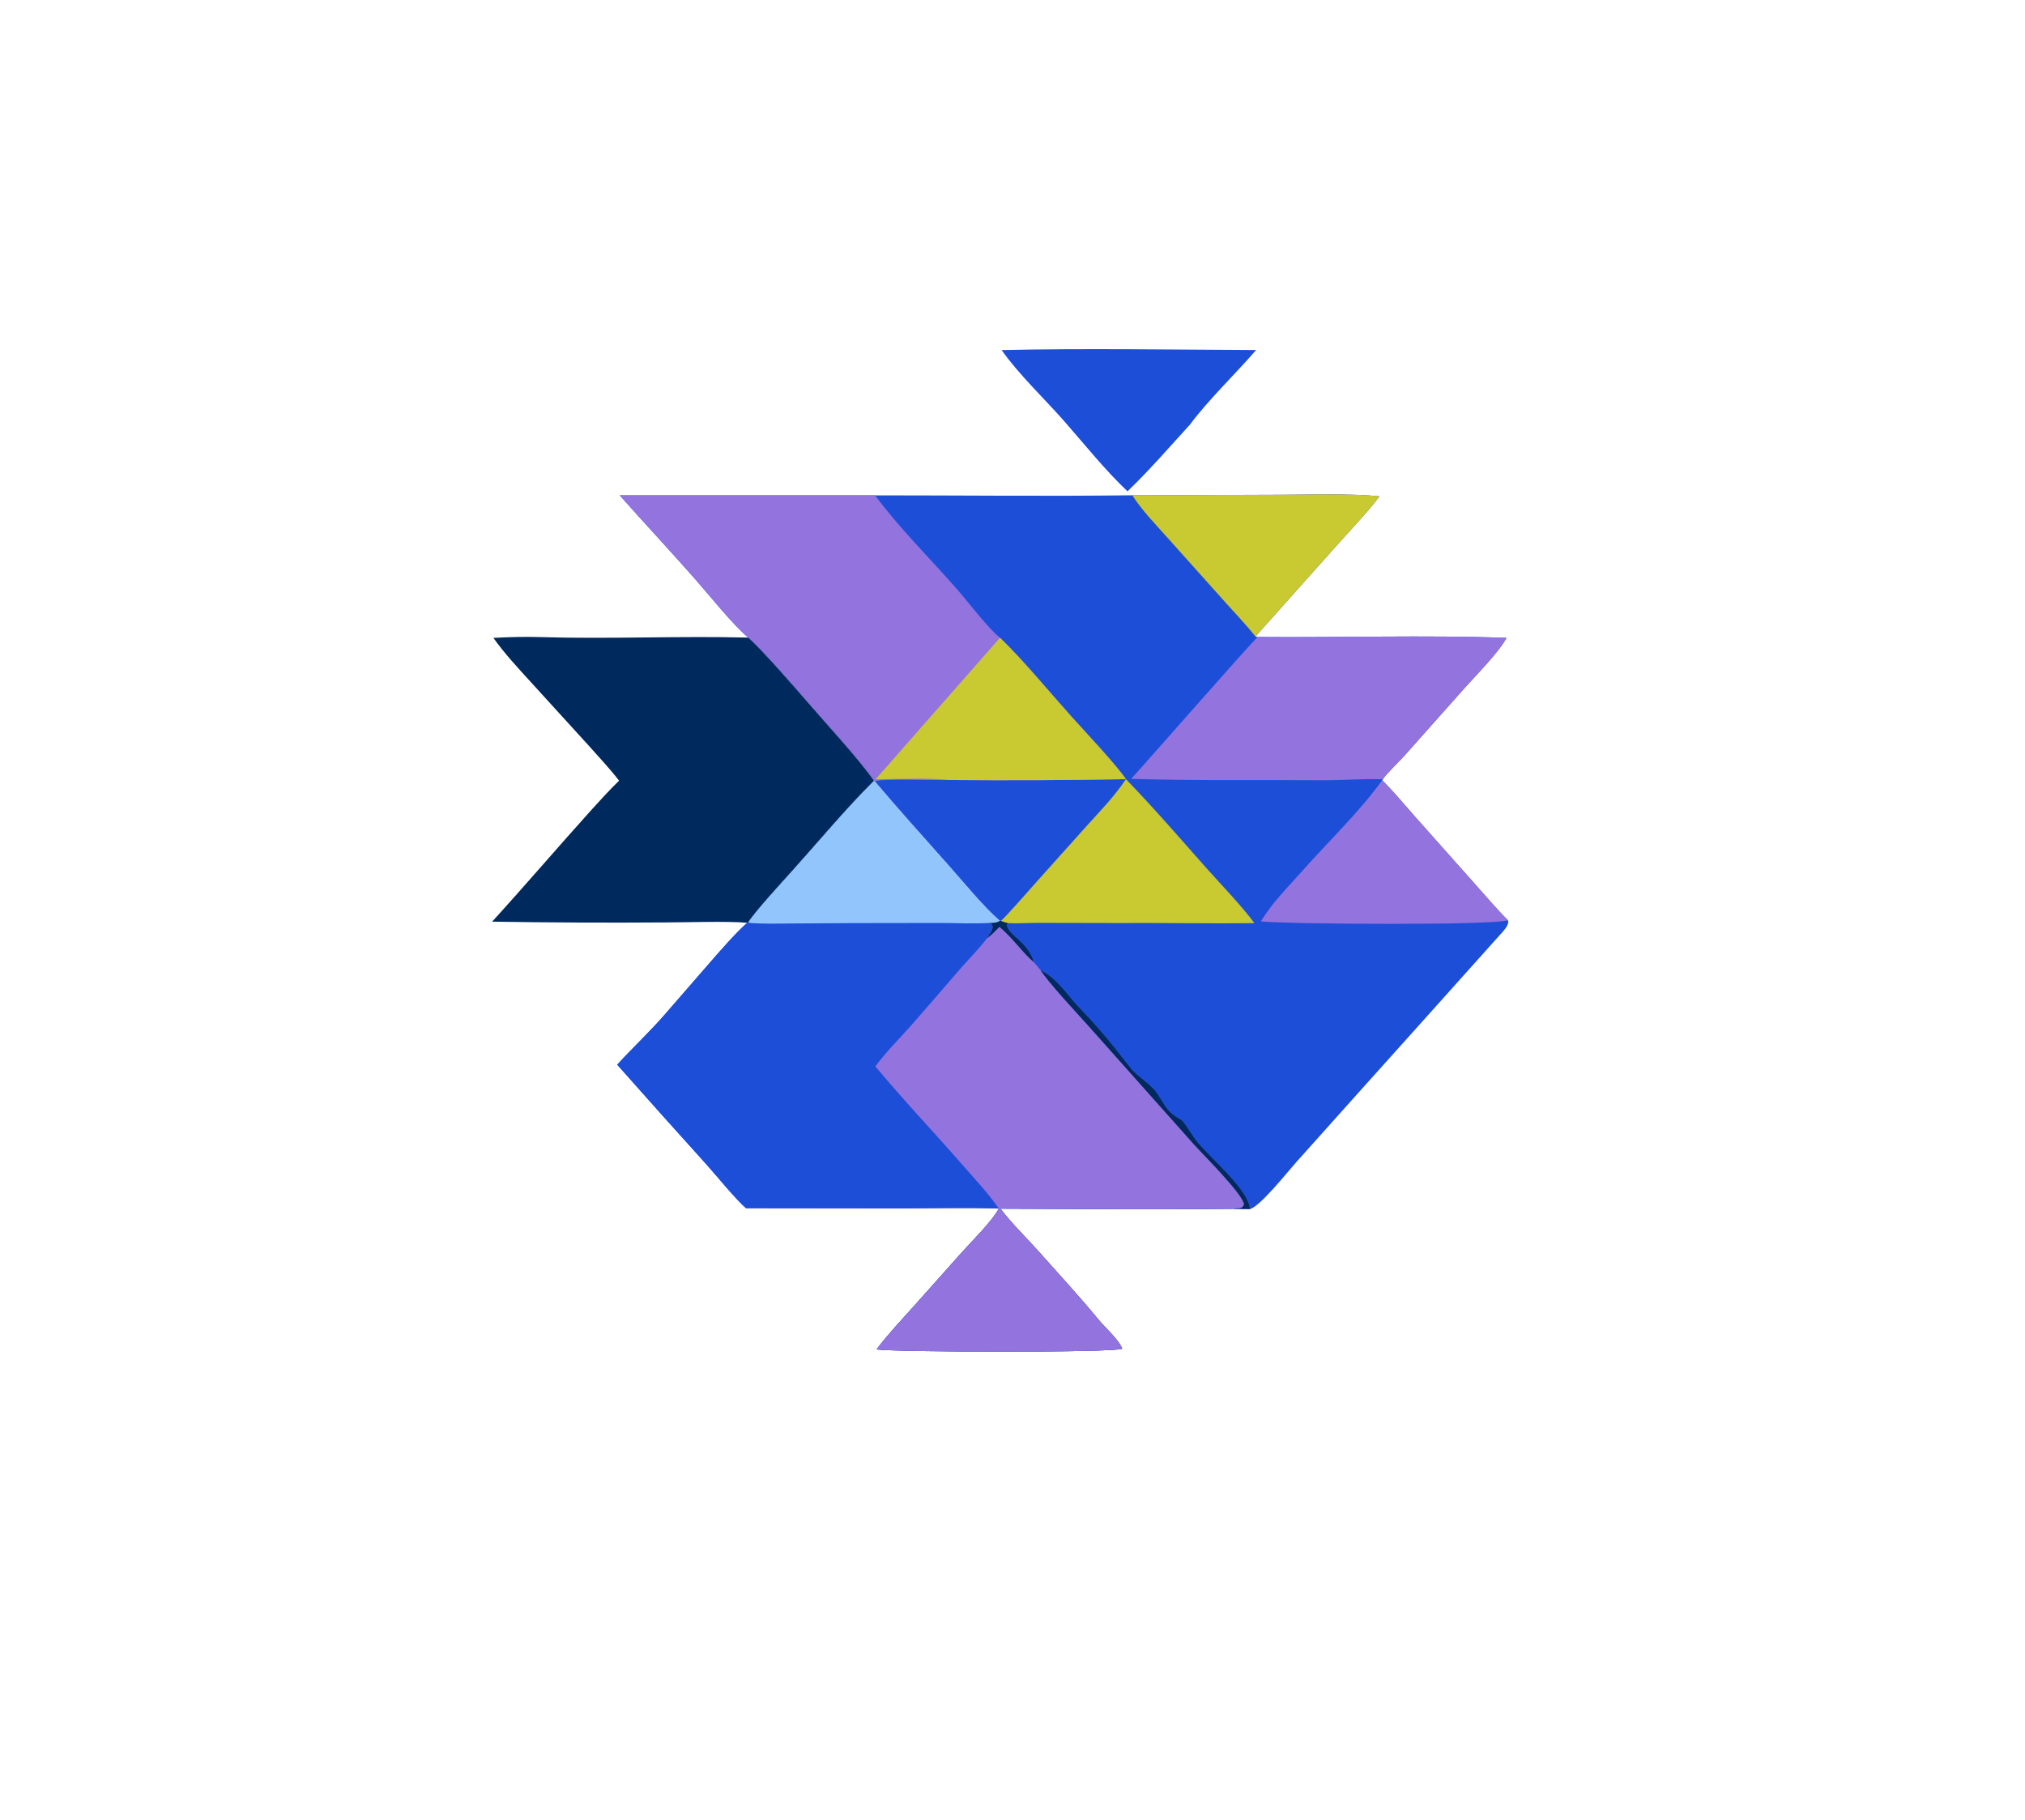
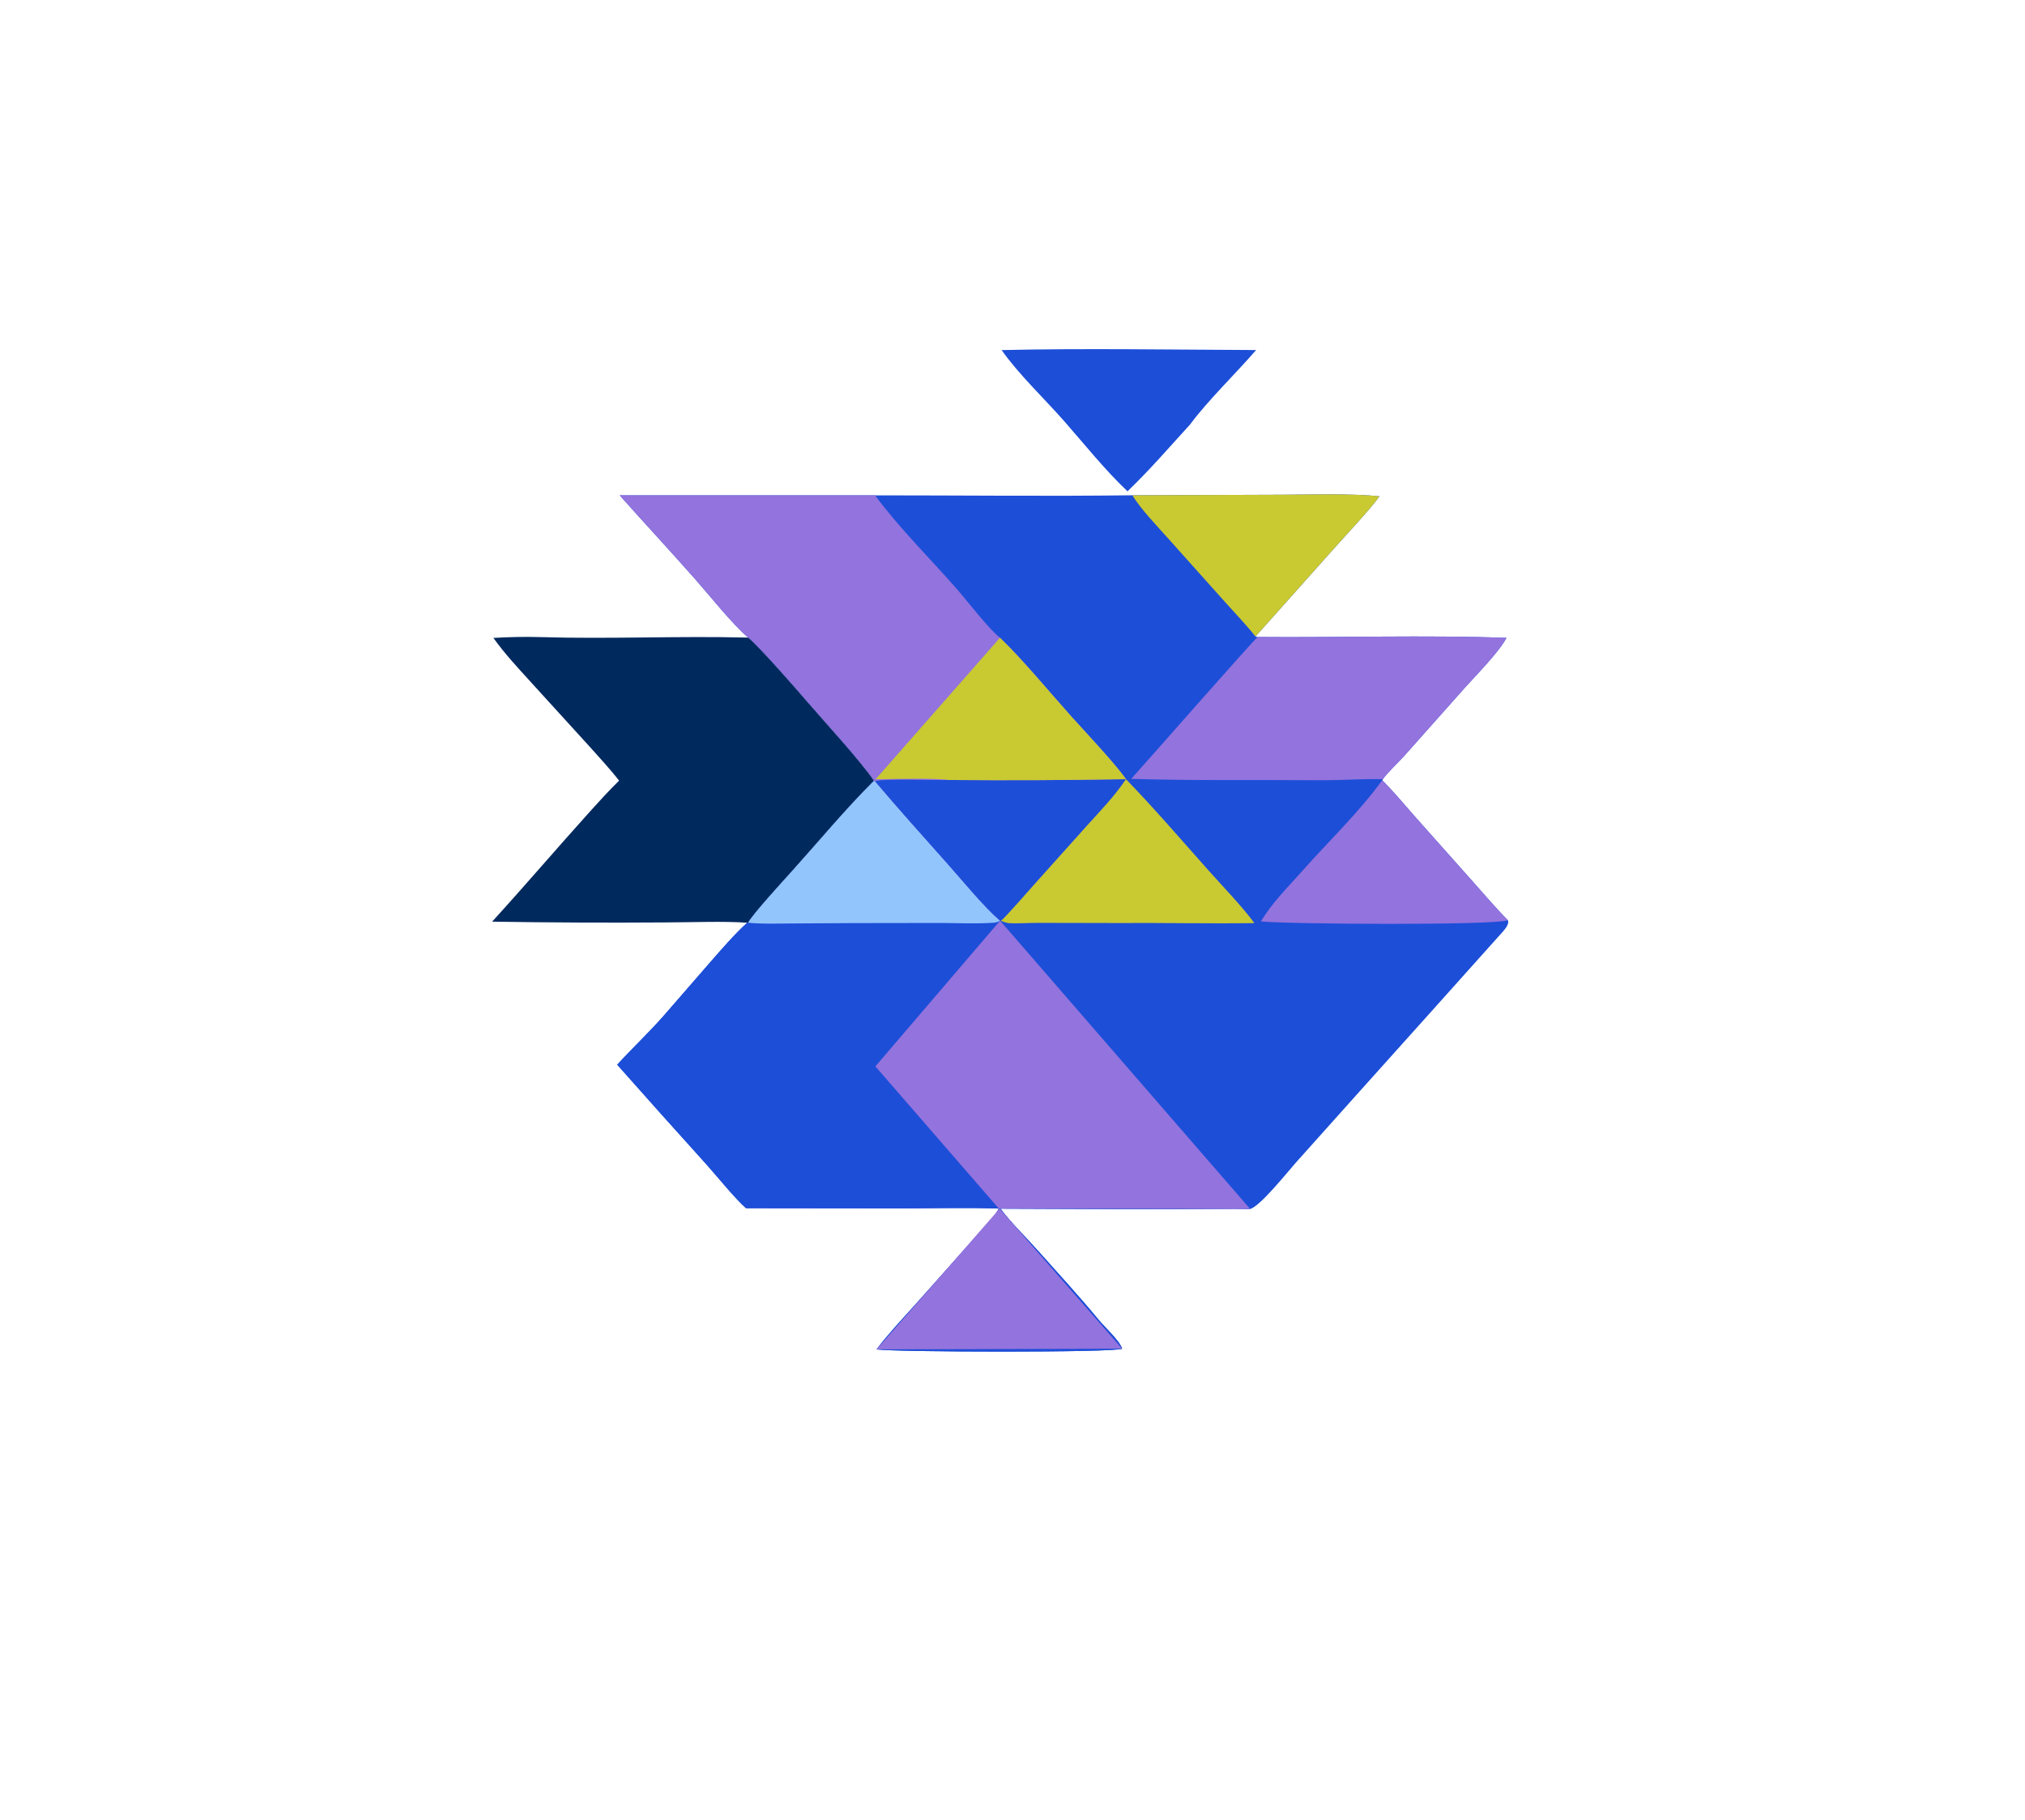
<svg xmlns="http://www.w3.org/2000/svg" width="1024" height="920" viewBox="0 0 1024 920">
  <style>@keyframes fava-palette-cycle{0%,100%{fill:#1D4ED8}25%{fill:#9373DD}50%{fill:#C9C932}75%{fill:#00295E}}#fava-palette-loop path{animation:fava-palette-cycle 8s linear infinite}@media(prefers-reduced-motion:reduce){#fava-palette-loop path{animation:none}}</style>
  <g id="fava-palette-loop">
-     <path style="animation-delay:-0.000s" fill="#1D4ED8" transform="scale(0.610979 0.61089)" d="M937.2 409.99L1061.15 409.534C1084.21 409.446 1119.37 408.399 1141.71 410.872C1133.58 422.152 1114.39 442.469 1104.33 453.766L1039.1 526.941L1040.98 527.317C1108.44 527.919 1180.16 525.592 1246.86 528.033C1240.42 540.084 1221.99 558.566 1212.07 569.677L1161.97 626.033C1158.55 629.836 1146.09 641.905 1144.59 645.073L1144.03 645.842C1153.66 655.578 1162.52 666.211 1171.57 676.516L1218.32 729.032C1227.81 739.657 1238.03 751.772 1247.96 761.711C1249.74 765.378 1243.88 771.162 1241.37 773.967C1202.05 817.996 1162.57 861.89 1123.16 905.841L1072.59 962.355C1065.69 970.134 1043.02 998.579 1034.71 1000.8L1020.86 1000.62C957.064 1001.24 891.86 1000.79 828.002 1000.52C838.129 1013.8 848.684 1023.64 859.704 1036.04C876.344 1054.77 893.467 1073.3 909.372 1092.63C914.463 1098.82 926.435 1109.49 928.761 1116.48C922.148 1119.79 740.987 1119.34 725.496 1117.02C734.552 1104.94 746.522 1092.25 756.685 1080.9L796.352 1036.41C804.973 1026.91 820.984 1011.07 826.699 1000.47C801.752 999.528 773.391 1000.24 748.221 1000.31L617.472 1000.16C608.911 992.837 593.026 973.206 584.66 963.891C559.911 936.508 535.301 909 510.83 881.369C523.506 867.399 536.748 855.206 549.89 840.181L587.607 796.785C596.193 786.932 608.801 772.389 618.428 763.858L619.075 763.791C622.928 756.636 647.778 729.535 654.82 721.72C677.327 696.741 699.544 669.86 723.272 646.235C710.846 628.345 682.835 598.073 668.27 581.15C657.891 569.09 630.423 537.612 619.27 527.806C605.905 516.426 587.84 493.555 575.52 479.587C554.851 456.154 533.591 433.337 512.902 410.042L724.267 410.05C794.687 410.036 866.946 410.898 937.2 409.99Z" />
-     <path style="animation-delay:-0.533s" fill="#1D4ED8" transform="scale(0.610979 0.61089)" d="M723.272 646.235L724.317 646.802C744.065 670.091 764.658 693.048 784.982 715.859C797.343 729.732 813.985 750.291 827.72 762.132L828.442 762.297C831.021 763.29 831.788 763.539 834.472 764.16L833.28 765.643C834.887 774.657 850.907 779.388 855.703 796.542L861.133 802.957C876.245 810.929 882.832 823.293 893.88 834.707C909.236 850.57 922.18 866.453 935.622 883.887C940.671 890.434 951.566 896.791 956.795 903.715C964.615 914.744 964.878 920.062 977.877 927.109C980.127 928.329 988.888 943.474 991.637 946.009C1002.25 958.655 1028.93 981.451 1033.63 996.562C1034.07 997.954 1034.43 999.371 1034.71 1000.8L1020.86 1000.62C957.064 1001.24 891.86 1000.79 828.002 1000.52C838.129 1013.8 848.684 1023.64 859.704 1036.04C876.344 1054.77 893.467 1073.3 909.372 1092.63C914.463 1098.82 926.435 1109.49 928.761 1116.48C922.148 1119.79 740.987 1119.34 725.496 1117.02C734.552 1104.94 746.522 1092.25 756.685 1080.9L796.352 1036.41C804.973 1026.91 820.984 1011.07 826.699 1000.47C801.752 999.528 773.391 1000.24 748.221 1000.31L617.472 1000.16C608.911 992.837 593.026 973.206 584.66 963.891C559.911 936.508 535.301 909 510.83 881.369C523.506 867.399 536.748 855.206 549.89 840.181L587.607 796.785C596.193 786.932 608.801 772.389 618.428 763.858L619.075 763.791C622.928 756.636 647.778 729.535 654.82 721.72C677.327 696.741 699.544 669.86 723.272 646.235Z" />
-     <path style="animation-delay:-1.066s" fill="#9373DD" transform="scale(0.610979 0.61089)" d="M827.72 762.132L828.442 762.297C831.021 763.29 831.788 763.539 834.472 764.16L833.28 765.643C834.887 774.657 850.907 779.388 855.703 796.542L861.133 802.957C876.245 810.929 882.832 823.293 893.88 834.707C909.236 850.57 922.18 866.453 935.622 883.887C940.671 890.434 951.566 896.791 956.795 903.715C964.615 914.744 964.878 920.062 977.877 927.109C980.127 928.329 988.888 943.474 991.637 946.009C1002.25 958.655 1028.93 981.451 1033.63 996.562C1034.07 997.954 1034.43 999.371 1034.71 1000.8L1020.86 1000.62C957.064 1001.24 891.86 1000.79 828.002 1000.52C838.129 1013.8 848.684 1023.64 859.704 1036.04C876.344 1054.77 893.467 1073.3 909.372 1092.63C914.463 1098.82 926.435 1109.49 928.761 1116.48C922.148 1119.79 740.987 1119.34 725.496 1117.02C734.552 1104.94 746.522 1092.25 756.685 1080.9L796.352 1036.41C804.973 1026.91 820.984 1011.07 826.699 1000.47C817.78 987.586 806.286 975.401 795.914 963.528C772.163 936.339 747.595 910.57 724.519 882.759C733.284 870.745 744.073 860.223 753.896 849.105C766.966 834.31 779.817 819.248 792.727 804.305C800.396 795.428 809.87 785.865 816.899 776.741C819.08 772.478 822.817 769.88 821.011 765.158L818.131 764.068C822.058 763.735 824.383 764.18 827.72 762.132Z" />
-     <path style="animation-delay:-1.599s" fill="#00295E" transform="scale(0.610979 0.61089)" d="M861.133 802.957C876.245 810.929 882.832 823.293 893.88 834.707C909.236 850.57 922.18 866.453 935.622 883.887C940.671 890.434 951.566 896.791 956.795 903.715C964.615 914.744 964.878 920.062 977.877 927.109C980.127 928.329 988.888 943.474 991.637 946.009C1002.25 958.655 1028.93 981.451 1033.63 996.562C1034.07 997.954 1034.43 999.371 1034.71 1000.8L1020.86 1000.62C1025.09 999.765 1027.6 1001.42 1029.6 997.246C1029.53 989.268 995.507 955.588 988.05 947.235L901.183 849.661C892.416 839.865 867.249 812.892 861.133 802.957Z" />
-     <path style="animation-delay:-2.132s" fill="#00295E" transform="scale(0.610979 0.61089)" d="M827.72 762.132L828.442 762.297C831.021 763.29 831.788 763.539 834.472 764.16L833.28 765.643C834.887 774.657 850.907 779.388 855.703 796.542C846.486 788.788 838.708 777.046 827.234 767.228C823.41 771.151 821.222 773.433 816.899 776.741C819.08 772.478 822.817 769.88 821.011 765.158L818.131 764.068C822.058 763.735 824.383 764.18 827.72 762.132Z" />
-     <path style="animation-delay:-2.665s" fill="#93C5FD" transform="scale(0.610979 0.61089)" d="M723.272 646.235L724.317 646.802C744.065 670.091 764.658 693.048 784.982 715.859C797.343 729.732 813.985 750.291 827.72 762.132C824.383 764.18 822.058 763.735 818.131 764.068C804.939 764.706 791.127 764.074 777.83 764.036L706.565 764.144L653.96 764.458C643.804 764.523 628.854 764.984 619.075 763.791C622.928 756.636 647.778 729.535 654.82 721.72C677.327 696.741 699.544 669.86 723.272 646.235Z" />
-     <path style="animation-delay:-3.198s" fill="#9373DD" transform="scale(0.610979 0.61089)" d="M512.902 410.042L724.267 410.05C743.911 436.745 770.255 462.787 792.275 487.97C801.183 498.158 817.965 520.282 827.642 527.926C846.58 546.068 868.861 573.207 886.759 593.152C898.132 605.826 923.185 632.282 931.926 645.016C922.088 659.618 911.253 670.617 899.534 683.614L858.331 729.574C853.297 735.191 832.108 759.479 828.442 762.297L827.72 762.132C813.985 750.291 797.343 729.732 784.982 715.859C764.658 693.048 744.065 670.091 724.317 646.802L723.272 646.235C710.846 628.345 682.835 598.073 668.27 581.15C657.891 569.09 630.423 537.612 619.27 527.806C605.905 516.426 587.84 493.555 575.52 479.587C554.851 456.154 533.591 433.337 512.902 410.042Z" />
-     <path style="animation-delay:-3.731s" fill="#1D4ED8" transform="scale(0.610979 0.61089)" d="M931.926 645.016C922.088 659.618 911.253 670.617 899.534 683.614L858.331 729.574C853.297 735.191 832.108 759.479 828.442 762.297L827.72 762.132C813.985 750.291 797.343 729.732 784.982 715.859C764.658 693.048 744.065 670.091 724.317 646.802C729.359 644.254 775.454 646.11 785.141 645.671C834.07 646.083 883.003 645.865 931.926 645.016Z" />
-     <path style="animation-delay:-4.264s" fill="#C9C932" transform="scale(0.610979 0.61089)" d="M724.704 645.08L827.642 527.926C846.58 546.068 868.861 573.207 886.759 593.152C898.132 605.826 923.185 632.282 931.926 645.016C883.003 645.865 834.07 646.083 785.141 645.671C773.77 643.894 737.424 644.962 724.704 645.08Z" />
-     <path style="animation-delay:-4.797s" fill="#9373DD" transform="scale(0.610979 0.61089)" d="M1040.98 527.317C1108.44 527.919 1180.16 525.592 1246.86 528.033C1240.42 540.084 1221.99 558.566 1212.07 569.677L1161.97 626.033C1158.55 629.836 1146.09 641.905 1144.59 645.073C1129.38 644.531 1108.84 646.021 1092.56 645.884C1040.68 645.448 988.117 646.348 936.254 644.754C946.674 633.379 1038.76 528.215 1040.98 527.317Z" />
-     <path style="animation-delay:-5.330s" fill="#C9C932" transform="scale(0.610979 0.61089)" d="M931.926 645.016C954.895 668.723 976.851 694.232 998.813 718.966C1010.35 731.957 1028.32 750.562 1038.19 764.16C999.912 764.648 962.128 763.842 924.037 764.089L860.154 763.956C852.124 763.905 842.096 764.636 834.472 764.16C831.788 763.539 831.021 763.29 828.442 762.297C832.108 759.479 853.297 735.191 858.331 729.574L899.534 683.614C911.253 670.617 922.088 659.618 931.926 645.016Z" />
-     <path style="animation-delay:-5.863s" fill="#9373DD" transform="scale(0.610979 0.61089)" d="M1144.03 645.842C1153.66 655.578 1162.52 666.211 1171.57 676.516L1218.32 729.032C1227.81 739.657 1238.03 751.772 1247.96 761.711C1238.05 766.184 1065.79 765.075 1043.65 762.753C1052.68 747.405 1065.93 734.415 1077.62 721.222C1099.43 696.616 1124.85 672.387 1144.03 645.842Z" />
-     <path style="animation-delay:-6.396s" fill="#C9C932" transform="scale(0.610979 0.61089)" d="M937.2 409.99L1061.15 409.534C1084.21 409.446 1119.37 408.399 1141.71 410.872C1133.58 422.152 1114.39 442.469 1104.33 453.766L1039.1 526.941C1032.28 518.162 1020.89 506.146 1013.21 497.569L966.157 444.987C956.913 434.631 944.167 421.396 937.2 409.99Z" />
-     <path style="animation-delay:-6.929s" fill="#00295E" transform="scale(0.610979 0.61089)" d="M619.27 527.806C630.423 537.612 657.891 569.09 668.27 581.15C682.835 598.073 710.846 628.345 723.272 646.235C699.544 669.86 677.327 696.741 654.82 721.72C647.778 729.535 622.928 756.636 619.075 763.791L618.428 763.858C600.316 762.412 570.026 763.555 550.638 763.591C502.865 763.93 455.091 763.718 407.323 762.954C434.988 732.559 461.625 701.357 489.141 670.838C496.694 662.462 504.306 654.107 512.391 646.238C505.82 637.64 495.357 626.29 487.947 618.002L438.807 564.034C428.094 552.241 417.642 541.069 408.37 528.065C421.036 527.34 434.403 527.006 447.062 527.388C504.208 529.113 562.237 526.345 619.27 527.806Z" />
-     <path style="animation-delay:-7.462s" fill="#1D4ED8" transform="scale(0.610979 0.61089)" d="M828.994 289.795C897.262 288.243 971.068 289.485 1039.62 289.764C1022.88 309.19 999.924 331.195 984.92 351.445C966.955 371.099 952.642 387.894 933.19 406.723C914.469 388.995 897.967 368.217 880.909 348.779C864.564 330.154 843.043 309.826 828.994 289.795Z" />
+     <path fill="#1D4ED8" transform="scale(0.610979 0.61089)" d="M937.2 409.99L1061.15 409.534C1084.21 409.446 1119.37 408.399 1141.71 410.872C1133.58 422.152 1114.39 442.469 1104.33 453.766L1039.1 526.941L1040.98 527.317C1108.44 527.919 1180.16 525.592 1246.86 528.033C1240.42 540.084 1221.99 558.566 1212.07 569.677L1161.97 626.033C1158.55 629.836 1146.09 641.905 1144.59 645.073L1144.03 645.842C1153.66 655.578 1162.52 666.211 1171.57 676.516L1218.32 729.032C1227.81 739.657 1238.03 751.772 1247.96 761.711C1249.74 765.378 1243.88 771.162 1241.37 773.967C1202.05 817.996 1162.57 861.89 1123.16 905.841L1072.59 962.355C1065.69 970.134 1043.02 998.579 1034.71 1000.8L1020.86 1000.62C957.064 1001.24 891.86 1000.79 828.002 1000.52C838.129 1013.8 848.684 1023.64 859.704 1036.04C876.344 1054.77 893.467 1073.3 909.372 1092.63C914.463 1098.82 926.435 1109.49 928.761 1116.48C922.148 1119.79 740.987 1119.34 725.496 1117.02C734.552 1104.94 746.522 1092.25 756.685 1080.9L796.352 1036.41C804.973 1026.91 820.984 1011.07 826.699 1000.47C801.752 999.528 773.391 1000.24 748.221 1000.31L617.472 1000.16C608.911 992.837 593.026 973.206 584.66 963.891C559.911 936.508 535.301 909 510.83 881.369C523.506 867.399 536.748 855.206 549.89 840.181L587.607 796.785C596.193 786.932 608.801 772.389 618.428 763.858L619.075 763.791C622.928 756.636 647.778 729.535 654.82 721.72C677.327 696.741 699.544 669.86 723.272 646.235C710.846 628.345 682.835 598.073 668.27 581.15C657.891 569.09 630.423 537.612 619.27 527.806C605.905 516.426 587.84 493.555 575.52 479.587C554.851 456.154 533.591 433.337 512.902 410.042L724.267 410.05C794.687 410.036 866.946 410.898 937.2 409.99Z" style="animation-delay:-0.000s" />
+     <path fill="#1D4ED8" transform="scale(0.610979 0.61089)" d="M723.272 646.235L724.317 646.802C744.065 670.091 764.658 693.048 784.982 715.859C797.343 729.732 813.985 750.291 827.72 762.132L828.442 762.297C831.021 763.29 831.788 763.539 834.472 764.16L833.28 765.643C834.887 774.657 850.907 779.388 855.703 796.542L861.133 802.957C876.245 810.929 882.832 823.293 893.88 834.707C909.236 850.57 922.18 866.453 935.622 883.887C940.671 890.434 951.566 896.791 956.795 903.715C964.615 914.744 964.878 920.062 977.877 927.109C980.127 928.329 988.888 943.474 991.637 946.009C1002.25 958.655 1028.93 981.451 1033.63 996.562C1034.07 997.954 1034.43 999.371 1034.71 1000.8L1020.86 1000.62C957.064 1001.24 891.86 1000.79 828.002 1000.52C838.129 1013.8 848.684 1023.64 859.704 1036.04C876.344 1054.77 893.467 1073.3 909.372 1092.63C914.463 1098.82 926.435 1109.49 928.761 1116.48C922.148 1119.79 740.987 1119.34 725.496 1117.02C734.552 1104.94 746.522 1092.25 756.685 1080.9L796.352 1036.41C804.973 1026.91 820.984 1011.07 826.699 1000.47C801.752 999.528 773.391 1000.24 748.221 1000.31L617.472 1000.16C608.911 992.837 593.026 973.206 584.66 963.891C559.911 936.508 535.301 909 510.83 881.369C523.506 867.399 536.748 855.206 549.89 840.181L587.607 796.785C596.193 786.932 608.801 772.389 618.428 763.858L619.075 763.791C622.928 756.636 647.778 729.535 654.82 721.72C677.327 696.741 699.544 669.86 723.272 646.235Z" style="animation-delay:-0.571s" />
+     <path fill="#9373DD" transform="scale(0.610979 0.61089)" d="M827.72 762.132L1034.71 1000.8L826.699 1000.47L724.519 882.759Z" style="animation-delay:-1.143s" />
+     <path fill="#9373DD" transform="scale(0.610979 0.61089)" d="M827.35 1000.5L928.761 1116.48L725.496 1117.02Z" style="animation-delay:-1.714s" />
+     <path fill="#93C5FD" transform="scale(0.610979 0.61089)" d="M723.272 646.235L724.317 646.802C744.065 670.091 764.658 693.048 784.982 715.859C797.343 729.732 813.985 750.291 827.72 762.132C824.383 764.18 822.058 763.735 818.131 764.068C804.939 764.706 791.127 764.074 777.83 764.036L706.565 764.144L653.96 764.458C643.804 764.523 628.854 764.984 619.075 763.791C622.928 756.636 647.778 729.535 654.82 721.72C677.327 696.741 699.544 669.86 723.272 646.235Z" style="animation-delay:-2.286s" />
+     <path fill="#9373DD" transform="scale(0.610979 0.61089)" d="M512.902 410.042L724.267 410.05C743.911 436.745 770.255 462.787 792.275 487.97C801.183 498.158 817.965 520.282 827.642 527.926C846.58 546.068 868.861 573.207 886.759 593.152C898.132 605.826 923.185 632.282 931.926 645.016C922.088 659.618 911.253 670.617 899.534 683.614L858.331 729.574C853.297 735.191 832.108 759.479 828.442 762.297L827.72 762.132C813.985 750.291 797.343 729.732 784.982 715.859C764.658 693.048 744.065 670.091 724.317 646.802L723.272 646.235C710.846 628.345 682.835 598.073 668.27 581.15C657.891 569.09 630.423 537.612 619.27 527.806C605.905 516.426 587.84 493.555 575.52 479.587C554.851 456.154 533.591 433.337 512.902 410.042Z" style="animation-delay:-2.857s" />
+     <path fill="#1D4ED8" transform="scale(0.610979 0.61089)" d="M931.926 645.016C922.088 659.618 911.253 670.617 899.534 683.614L858.331 729.574C853.297 735.191 832.108 759.479 828.442 762.297L827.72 762.132C813.985 750.291 797.343 729.732 784.982 715.859C764.658 693.048 744.065 670.091 724.317 646.802C729.359 644.254 775.454 646.11 785.141 645.671C834.07 646.083 883.003 645.865 931.926 645.016Z" style="animation-delay:-3.429s" />
+     <path fill="#C9C932" transform="scale(0.610979 0.61089)" d="M724.704 645.08L827.642 527.926C846.58 546.068 868.861 573.207 886.759 593.152C898.132 605.826 923.185 632.282 931.926 645.016C883.003 645.865 834.07 646.083 785.141 645.671C773.77 643.894 737.424 644.962 724.704 645.08Z" style="animation-delay:-4.000s" />
+     <path fill="#9373DD" transform="scale(0.610979 0.61089)" d="M1040.98 527.317C1108.44 527.919 1180.16 525.592 1246.86 528.033C1240.42 540.084 1221.99 558.566 1212.07 569.677L1161.97 626.033C1158.55 629.836 1146.09 641.905 1144.59 645.073C1129.38 644.531 1108.84 646.021 1092.56 645.884C1040.68 645.448 988.117 646.348 936.254 644.754C946.674 633.379 1038.76 528.215 1040.98 527.317Z" style="animation-delay:-4.571s" />
+     <path fill="#C9C932" transform="scale(0.610979 0.61089)" d="M931.926 645.016C954.895 668.723 976.851 694.232 998.813 718.966C1010.35 731.957 1028.32 750.562 1038.19 764.16C999.912 764.648 962.128 763.842 924.037 764.089L860.154 763.956C852.124 763.905 842.096 764.636 834.472 764.16C831.788 763.539 831.021 763.29 828.442 762.297C832.108 759.479 853.297 735.191 858.331 729.574L899.534 683.614C911.253 670.617 922.088 659.618 931.926 645.016Z" style="animation-delay:-5.143s" />
+     <path fill="#9373DD" transform="scale(0.610979 0.61089)" d="M1144.03 645.842C1153.66 655.578 1162.52 666.211 1171.57 676.516L1218.32 729.032C1227.81 739.657 1238.03 751.772 1247.96 761.711C1238.05 766.184 1065.79 765.075 1043.65 762.753C1052.68 747.405 1065.93 734.415 1077.62 721.222C1099.43 696.616 1124.85 672.387 1144.03 645.842Z" style="animation-delay:-5.714s" />
+     <path fill="#C9C932" transform="scale(0.610979 0.61089)" d="M937.2 409.99L1061.15 409.534C1084.21 409.446 1119.37 408.399 1141.71 410.872C1133.58 422.152 1114.39 442.469 1104.33 453.766L1039.1 526.941C1032.28 518.162 1020.89 506.146 1013.21 497.569L966.157 444.987C956.913 434.631 944.167 421.396 937.2 409.99Z" style="animation-delay:-6.286s" />
+     <path fill="#00295E" transform="scale(0.610979 0.61089)" d="M619.27 527.806C630.423 537.612 657.891 569.09 668.27 581.15C682.835 598.073 710.846 628.345 723.272 646.235C699.544 669.86 677.327 696.741 654.82 721.72C647.778 729.535 622.928 756.636 619.075 763.791L618.428 763.858C600.316 762.412 570.026 763.555 550.638 763.591C502.865 763.93 455.091 763.718 407.323 762.954C434.988 732.559 461.625 701.357 489.141 670.838C496.694 662.462 504.306 654.107 512.391 646.238C505.82 637.64 495.357 626.29 487.947 618.002L438.807 564.034C428.094 552.241 417.642 541.069 408.37 528.065C421.036 527.34 434.403 527.006 447.062 527.388C504.208 529.113 562.237 526.345 619.27 527.806Z" style="animation-delay:-6.857s" />
+     <path fill="#1D4ED8" transform="scale(0.610979 0.61089)" d="M828.994 289.795C897.262 288.243 971.068 289.485 1039.62 289.764C1022.88 309.19 999.924 331.195 984.92 351.445C966.955 371.099 952.642 387.894 933.19 406.723C914.469 388.995 897.967 368.217 880.909 348.779C864.564 330.154 843.043 309.826 828.994 289.795Z" style="animation-delay:-7.429s" />
  </g>
</svg>
